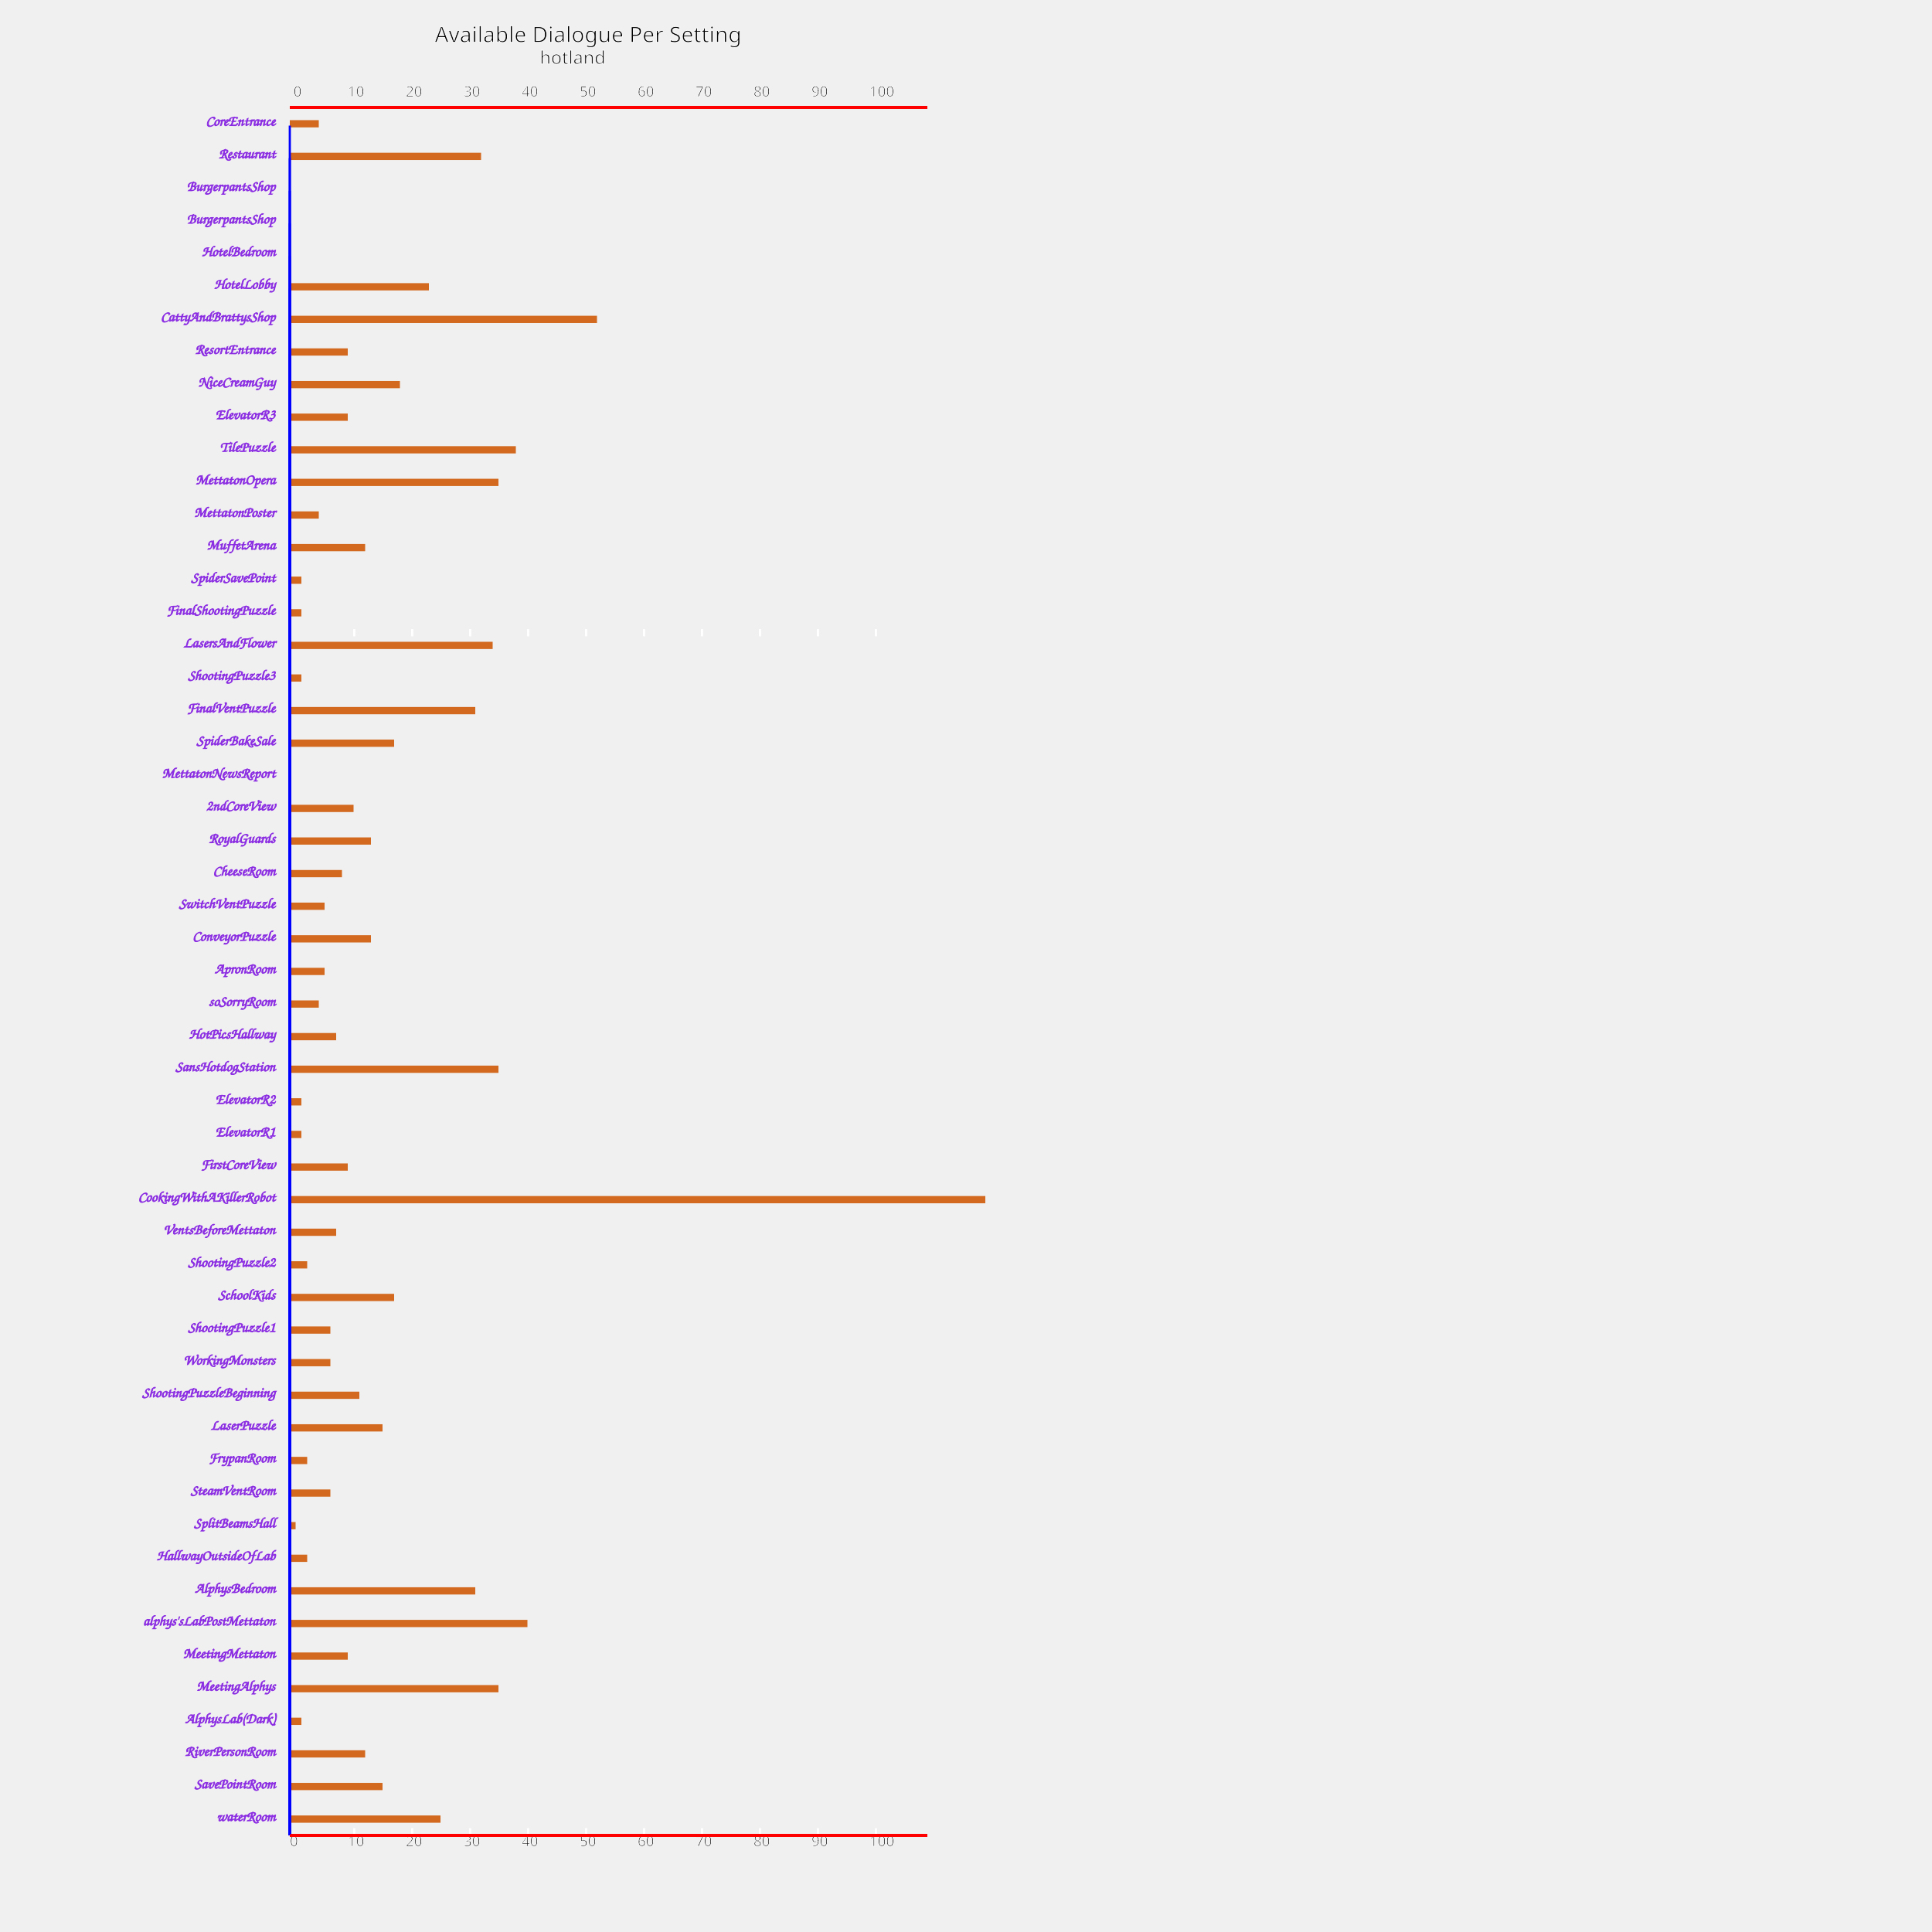
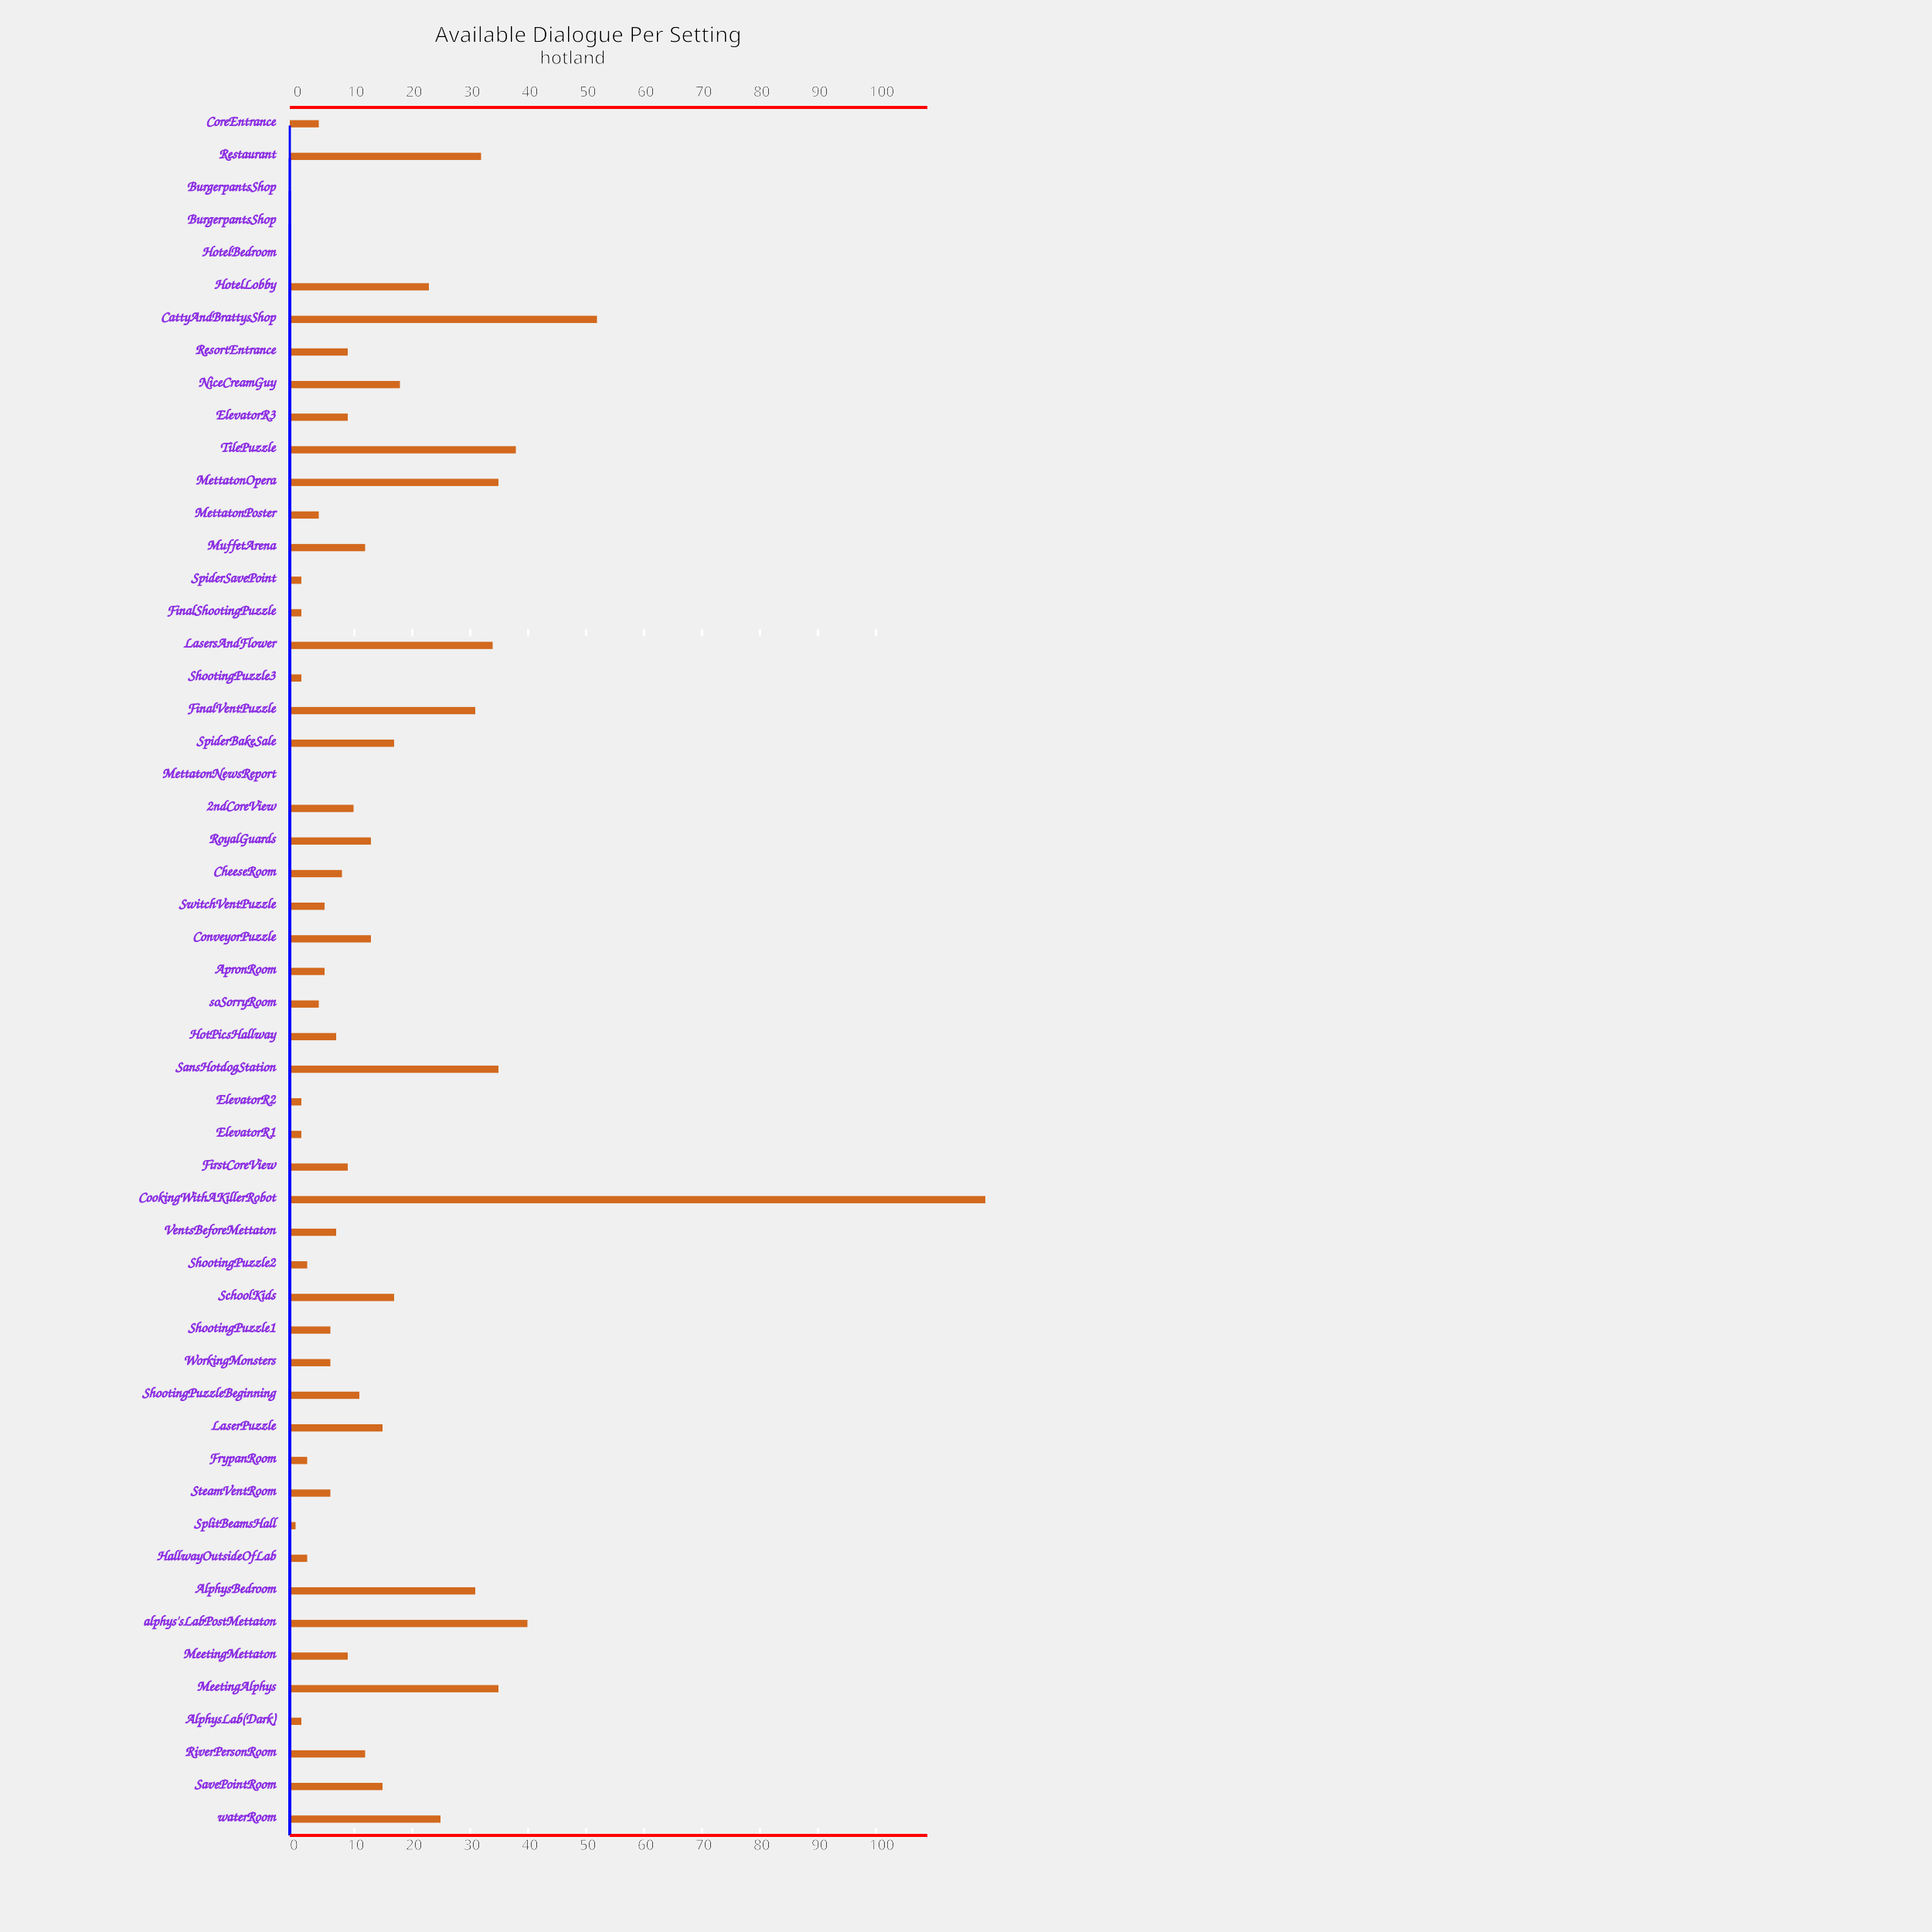
<svg xmlns="http://www.w3.org/2000/svg" width="2000" height="2000" style="background-color: black;">
  <g transform="translate(300, 1900), scale(.75)">
-     <text x="0" y="15" font-size="20" font-family="papyrus" stroke="white">0</text>
-     <text x="80" y="15" font-size="20" font-family="papyrus" stroke="white">10</text>
+     <text x="0" y="20" font-size="20" font-family="papyrus" stroke="white">0</text>
+     <text x="80" y="20" font-size="20" font-family="papyrus" stroke="white">10</text>
    <line x1="89" x2="89" y1="0" y2="-10" stroke-width="3" stroke="white" />
-     <text x="160" y="15" font-size="20" font-family="papyrus" stroke="white">20</text>
+     <text x="160" y="20" font-size="20" font-family="papyrus" stroke="white">20</text>
    <line x1="169" x2="169" y1="0" y2="-10" stroke-width="3" stroke="white" />
-     <text x="240" y="15" font-size="20" font-family="papyrus" stroke="white">30</text>
+     <text x="240" y="20" font-size="20" font-family="papyrus" stroke="white">30</text>
    <line x1="249" x2="249" y1="0" y2="-10" stroke-width="3" stroke="white" />
-     <text x="320" y="15" font-size="20" font-family="papyrus" stroke="white">40</text>
+     <text x="320" y="20" font-size="20" font-family="papyrus" stroke="white">40</text>
    <line x1="329" x2="329" y1="0" y2="-10" stroke-width="3" stroke="white" />
-     <text x="400" y="15" font-size="20" font-family="papyrus" stroke="white">50</text>
+     <text x="400" y="20" font-size="20" font-family="papyrus" stroke="white">50</text>
    <line x1="409" x2="409" y1="0" y2="-10" stroke-width="3" stroke="white" />
-     <text x="480" y="15" font-size="20" font-family="papyrus" stroke="white">60</text>
+     <text x="480" y="20" font-size="20" font-family="papyrus" stroke="white">60</text>
    <line x1="489" x2="489" y1="0" y2="-10" stroke-width="3" stroke="white" />
-     <text x="560" y="15" font-size="20" font-family="papyrus" stroke="white">70</text>
+     <text x="560" y="20" font-size="20" font-family="papyrus" stroke="white">70</text>
    <line x1="569" x2="569" y1="0" y2="-10" stroke-width="3" stroke="white" />
-     <text x="640" y="15" font-size="20" font-family="papyrus" stroke="white">80</text>
+     <text x="640" y="20" font-size="20" font-family="papyrus" stroke="white">80</text>
    <line x1="649" x2="649" y1="0" y2="-10" stroke-width="3" stroke="white" />
-     <text x="720" y="15" font-size="20" font-family="papyrus" stroke="white">90</text>
+     <text x="720" y="20" font-size="20" font-family="papyrus" stroke="white">90</text>
    <line x1="729" x2="729" y1="0" y2="-10" stroke-width="3" stroke="white" />
-     <text x="800" y="15" font-size="20" font-family="papyrus" stroke="white">100</text>
+     <text x="800" y="20" font-size="20" font-family="papyrus" stroke="white">100</text>
    <line x1="809" x2="809" y1="0" y2="-10" stroke-width="3" stroke="white" />
    <text x="5" y="-2400" x2="880" y2="-2385" font-size="20" font-family="papyrus" stroke="white">0</text>
    <text x="80" y="-2400" x2="880" y2="-2385" font-size="20" font-family="papyrus" stroke="white">10</text>
    <line x1="89" x2="89" y1="-1665" y2="-1655" stroke-width="3" stroke="white" />
    <text x="160" y="-2400" x2="880" y2="-2385" font-size="20" font-family="papyrus" stroke="white">20</text>
    <line x1="169" x2="169" y1="-1665" y2="-1655" stroke-width="3" stroke="white" />
    <text x="240" y="-2400" x2="880" y2="-2385" font-size="20" font-family="papyrus" stroke="white">30</text>
    <line x1="249" x2="249" y1="-1665" y2="-1655" stroke-width="3" stroke="white" />
    <text x="320" y="-2400" x2="880" y2="-2385" font-size="20" font-family="papyrus" stroke="white">40</text>
    <line x1="329" x2="329" y1="-1665" y2="-1655" stroke-width="3" stroke="white" />
    <text x="400" y="-2400" x2="880" y2="-2385" font-size="20" font-family="papyrus" stroke="white">50</text>
    <line x1="409" x2="409" y1="-1665" y2="-1655" stroke-width="3" stroke="white" />
    <text x="480" y="-2400" x2="880" y2="-2385" font-size="20" font-family="papyrus" stroke="white">60</text>
    <line x1="489" x2="489" y1="-1665" y2="-1655" stroke-width="3" stroke="white" />
    <text x="560" y="-2400" x2="880" y2="-2385" font-size="20" font-family="papyrus" stroke="white">70</text>
    <line x1="569" x2="569" y1="-1665" y2="-1655" stroke-width="3" stroke="white" />
    <text x="640" y="-2400" x2="880" y2="-2385" font-size="20" font-family="papyrus" stroke="white">80</text>
    <line x1="649" x2="649" y1="-1665" y2="-1655" stroke-width="3" stroke="white" />
    <text x="720" y="-2400" x2="880" y2="-2385" font-size="20" font-family="papyrus" stroke="white">90</text>
    <line x1="729" x2="729" y1="-1665" y2="-1655" stroke-width="3" stroke="white" />
    <text x="800" y="-2400" x2="880" y2="-2385" font-size="20" font-family="papyrus" stroke="white">100</text>
    <line x1="809" x2="809" y1="-1665" y2="-1655" stroke-width="3" stroke="white" />
    <text x="200" y="-2475" stroke="white" font-size="30" font-family="papyrus">Available Dialogue Per Setting</text>
    <text x="345" y="-2445" stroke="white" font-size="25" font-family="papyrus">hotland</text>
    <g>
      <text x="-20" y="-20" fill="blueviolet" text-anchor="end" font-size="20" font-family="comic sans Ms" stroke="blueviolet">waterRoom</text>
      <line x1="0" x2="208" y1="-22.5" y2="-22.5" stroke="chocolate" stroke-width="10" />
    </g>
    <line x1="0" y1="0" x2="0" y2="-20" stroke-width="3" stroke="blue" />
    <line x1="0" y1="0" x2="880" y2="0" stroke-width="3" stroke="red" />
    <line x1="0" y1="-2385" x2="880" y2="-2385" stroke-width="3" stroke="red" />
    <g>
      <text x="-20" y="-65" fill="blueviolet" text-anchor="end" font-size="20" font-family="comic sans Ms" stroke="blueviolet">SavePointRoom</text>
      <line x1="0" x2="128" y1="-67.5" y2="-67.5" stroke="chocolate" stroke-width="10" />
    </g>
    <line x1="0" y1="0" x2="0" y2="-65" stroke-width="3" stroke="blue" />
    <line x1="0" y1="0" x2="880" y2="0" stroke-width="3" stroke="red" />
    <line x1="0" y1="-2385" x2="880" y2="-2385" stroke-width="3" stroke="red" />
    <g>
      <text x="-20" y="-110" fill="blueviolet" text-anchor="end" font-size="20" font-family="comic sans Ms" stroke="blueviolet">RiverPersonRoom</text>
      <line x1="0" x2="104" y1="-112.5" y2="-112.5" stroke="chocolate" stroke-width="10" />
    </g>
    <line x1="0" y1="0" x2="0" y2="-110" stroke-width="3" stroke="blue" />
    <line x1="0" y1="0" x2="880" y2="0" stroke-width="3" stroke="red" />
    <line x1="0" y1="-2385" x2="880" y2="-2385" stroke-width="3" stroke="red" />
    <g>
      <text x="-20" y="-155" fill="blueviolet" text-anchor="end" font-size="20" font-family="comic sans Ms" stroke="blueviolet">AlphysLab(Dark)</text>
      <line x1="0" x2="16" y1="-157.5" y2="-157.5" stroke="chocolate" stroke-width="10" />
    </g>
    <line x1="0" y1="0" x2="0" y2="-155" stroke-width="3" stroke="blue" />
    <line x1="0" y1="0" x2="880" y2="0" stroke-width="3" stroke="red" />
    <line x1="0" y1="-2385" x2="880" y2="-2385" stroke-width="3" stroke="red" />
    <g>
      <text x="-20" y="-200" fill="blueviolet" text-anchor="end" font-size="20" font-family="comic sans Ms" stroke="blueviolet">MeetingAlphys</text>
      <line x1="0" x2="288" y1="-202.5" y2="-202.5" stroke="chocolate" stroke-width="10" />
    </g>
    <line x1="0" y1="0" x2="0" y2="-200" stroke-width="3" stroke="blue" />
    <line x1="0" y1="0" x2="880" y2="0" stroke-width="3" stroke="red" />
    <line x1="0" y1="-2385" x2="880" y2="-2385" stroke-width="3" stroke="red" />
    <g>
      <text x="-20" y="-245" fill="blueviolet" text-anchor="end" font-size="20" font-family="comic sans Ms" stroke="blueviolet">MeetingMettaton</text>
      <line x1="0" x2="80" y1="-247.5" y2="-247.5" stroke="chocolate" stroke-width="10" />
    </g>
    <line x1="0" y1="0" x2="0" y2="-245" stroke-width="3" stroke="blue" />
    <line x1="0" y1="0" x2="880" y2="0" stroke-width="3" stroke="red" />
    <line x1="0" y1="-2385" x2="880" y2="-2385" stroke-width="3" stroke="red" />
    <g>
      <text x="-20" y="-290" fill="blueviolet" text-anchor="end" font-size="20" font-family="comic sans Ms" stroke="blueviolet">alphys'sLabPostMettaton</text>
      <line x1="0" x2="328" y1="-292.5" y2="-292.5" stroke="chocolate" stroke-width="10" />
    </g>
    <line x1="0" y1="0" x2="0" y2="-290" stroke-width="3" stroke="blue" />
    <line x1="0" y1="0" x2="880" y2="0" stroke-width="3" stroke="red" />
    <line x1="0" y1="-2385" x2="880" y2="-2385" stroke-width="3" stroke="red" />
    <g>
      <text x="-20" y="-335" fill="blueviolet" text-anchor="end" font-size="20" font-family="comic sans Ms" stroke="blueviolet">AlphysBedroom</text>
      <line x1="0" x2="256" y1="-337.5" y2="-337.5" stroke="chocolate" stroke-width="10" />
    </g>
    <line x1="0" y1="0" x2="0" y2="-335" stroke-width="3" stroke="blue" />
    <line x1="0" y1="0" x2="880" y2="0" stroke-width="3" stroke="red" />
    <line x1="0" y1="-2385" x2="880" y2="-2385" stroke-width="3" stroke="red" />
    <g>
      <text x="-20" y="-380" fill="blueviolet" text-anchor="end" font-size="20" font-family="comic sans Ms" stroke="blueviolet">HallwayOutsideOfLab</text>
      <line x1="0" x2="24" y1="-382.5" y2="-382.5" stroke="chocolate" stroke-width="10" />
    </g>
    <line x1="0" y1="0" x2="0" y2="-380" stroke-width="3" stroke="blue" />
    <line x1="0" y1="0" x2="880" y2="0" stroke-width="3" stroke="red" />
    <line x1="0" y1="-2385" x2="880" y2="-2385" stroke-width="3" stroke="red" />
    <g>
      <text x="-20" y="-425" fill="blueviolet" text-anchor="end" font-size="20" font-family="comic sans Ms" stroke="blueviolet">SplitBeamsHall</text>
      <line x1="0" x2="8" y1="-427.5" y2="-427.5" stroke="chocolate" stroke-width="10" />
    </g>
    <line x1="0" y1="0" x2="0" y2="-425" stroke-width="3" stroke="blue" />
    <line x1="0" y1="0" x2="880" y2="0" stroke-width="3" stroke="red" />
    <line x1="0" y1="-2385" x2="880" y2="-2385" stroke-width="3" stroke="red" />
    <g>
      <text x="-20" y="-470" fill="blueviolet" text-anchor="end" font-size="20" font-family="comic sans Ms" stroke="blueviolet">SteamVentRoom</text>
      <line x1="0" x2="56" y1="-472.5" y2="-472.5" stroke="chocolate" stroke-width="10" />
    </g>
    <line x1="0" y1="0" x2="0" y2="-470" stroke-width="3" stroke="blue" />
    <line x1="0" y1="0" x2="880" y2="0" stroke-width="3" stroke="red" />
    <line x1="0" y1="-2385" x2="880" y2="-2385" stroke-width="3" stroke="red" />
    <g>
      <text x="-20" y="-515" fill="blueviolet" text-anchor="end" font-size="20" font-family="comic sans Ms" stroke="blueviolet">FrypanRoom</text>
      <line x1="0" x2="24" y1="-517.5" y2="-517.5" stroke="chocolate" stroke-width="10" />
    </g>
    <line x1="0" y1="0" x2="0" y2="-515" stroke-width="3" stroke="blue" />
    <line x1="0" y1="0" x2="880" y2="0" stroke-width="3" stroke="red" />
    <line x1="0" y1="-2385" x2="880" y2="-2385" stroke-width="3" stroke="red" />
    <g>
      <text x="-20" y="-560" fill="blueviolet" text-anchor="end" font-size="20" font-family="comic sans Ms" stroke="blueviolet">LaserPuzzle</text>
      <line x1="0" x2="128" y1="-562.5" y2="-562.5" stroke="chocolate" stroke-width="10" />
    </g>
    <line x1="0" y1="0" x2="0" y2="-560" stroke-width="3" stroke="blue" />
    <line x1="0" y1="0" x2="880" y2="0" stroke-width="3" stroke="red" />
    <line x1="0" y1="-2385" x2="880" y2="-2385" stroke-width="3" stroke="red" />
    <g>
      <text x="-20" y="-605" fill="blueviolet" text-anchor="end" font-size="20" font-family="comic sans Ms" stroke="blueviolet">ShootingPuzzleBeginning</text>
      <line x1="0" x2="96" y1="-607.5" y2="-607.5" stroke="chocolate" stroke-width="10" />
    </g>
    <line x1="0" y1="0" x2="0" y2="-605" stroke-width="3" stroke="blue" />
    <line x1="0" y1="0" x2="880" y2="0" stroke-width="3" stroke="red" />
    <line x1="0" y1="-2385" x2="880" y2="-2385" stroke-width="3" stroke="red" />
    <g>
      <text x="-20" y="-650" fill="blueviolet" text-anchor="end" font-size="20" font-family="comic sans Ms" stroke="blueviolet">WorkingMonsters</text>
      <line x1="0" x2="56" y1="-652.5" y2="-652.5" stroke="chocolate" stroke-width="10" />
    </g>
    <line x1="0" y1="0" x2="0" y2="-650" stroke-width="3" stroke="blue" />
    <line x1="0" y1="0" x2="880" y2="0" stroke-width="3" stroke="red" />
    <line x1="0" y1="-2385" x2="880" y2="-2385" stroke-width="3" stroke="red" />
    <g>
      <text x="-20" y="-695" fill="blueviolet" text-anchor="end" font-size="20" font-family="comic sans Ms" stroke="blueviolet">ShootingPuzzle1</text>
      <line x1="0" x2="56" y1="-697.5" y2="-697.5" stroke="chocolate" stroke-width="10" />
    </g>
    <line x1="0" y1="0" x2="0" y2="-695" stroke-width="3" stroke="blue" />
    <line x1="0" y1="0" x2="880" y2="0" stroke-width="3" stroke="red" />
    <line x1="0" y1="-2385" x2="880" y2="-2385" stroke-width="3" stroke="red" />
    <g>
      <text x="-20" y="-740" fill="blueviolet" text-anchor="end" font-size="20" font-family="comic sans Ms" stroke="blueviolet">SchoolKids</text>
      <line x1="0" x2="144" y1="-742.5" y2="-742.5" stroke="chocolate" stroke-width="10" />
    </g>
    <line x1="0" y1="0" x2="0" y2="-740" stroke-width="3" stroke="blue" />
    <line x1="0" y1="0" x2="880" y2="0" stroke-width="3" stroke="red" />
    <line x1="0" y1="-2385" x2="880" y2="-2385" stroke-width="3" stroke="red" />
    <g>
      <text x="-20" y="-785" fill="blueviolet" text-anchor="end" font-size="20" font-family="comic sans Ms" stroke="blueviolet">ShootingPuzzle2</text>
      <line x1="0" x2="24" y1="-787.5" y2="-787.5" stroke="chocolate" stroke-width="10" />
    </g>
    <line x1="0" y1="0" x2="0" y2="-785" stroke-width="3" stroke="blue" />
    <line x1="0" y1="0" x2="880" y2="0" stroke-width="3" stroke="red" />
    <line x1="0" y1="-2385" x2="880" y2="-2385" stroke-width="3" stroke="red" />
    <g>
      <text x="-20" y="-830" fill="blueviolet" text-anchor="end" font-size="20" font-family="comic sans Ms" stroke="blueviolet">VentsBeforeMettaton</text>
      <line x1="0" x2="64" y1="-832.5" y2="-832.5" stroke="chocolate" stroke-width="10" />
    </g>
    <line x1="0" y1="0" x2="0" y2="-830" stroke-width="3" stroke="blue" />
    <line x1="0" y1="0" x2="880" y2="0" stroke-width="3" stroke="red" />
    <line x1="0" y1="-2385" x2="880" y2="-2385" stroke-width="3" stroke="red" />
    <g>
      <text x="-20" y="-875" fill="blueviolet" text-anchor="end" font-size="20" font-family="comic sans Ms" stroke="blueviolet">CookingWithAKillerRobot</text>
      <line x1="0" x2="960" y1="-877.5" y2="-877.5" stroke="chocolate" stroke-width="10" />
    </g>
    <line x1="0" y1="0" x2="0" y2="-875" stroke-width="3" stroke="blue" />
    <line x1="0" y1="0" x2="880" y2="0" stroke-width="3" stroke="red" />
    <line x1="0" y1="-2385" x2="880" y2="-2385" stroke-width="3" stroke="red" />
    <g>
      <text x="-20" y="-920" fill="blueviolet" text-anchor="end" font-size="20" font-family="comic sans Ms" stroke="blueviolet">FirstCoreView</text>
      <line x1="0" x2="80" y1="-922.5" y2="-922.5" stroke="chocolate" stroke-width="10" />
    </g>
    <line x1="0" y1="0" x2="0" y2="-920" stroke-width="3" stroke="blue" />
    <line x1="0" y1="0" x2="880" y2="0" stroke-width="3" stroke="red" />
    <line x1="0" y1="-2385" x2="880" y2="-2385" stroke-width="3" stroke="red" />
    <g>
      <text x="-20" y="-965" fill="blueviolet" text-anchor="end" font-size="20" font-family="comic sans Ms" stroke="blueviolet">ElevatorR1</text>
      <line x1="0" x2="16" y1="-967.5" y2="-967.5" stroke="chocolate" stroke-width="10" />
    </g>
    <line x1="0" y1="0" x2="0" y2="-965" stroke-width="3" stroke="blue" />
    <line x1="0" y1="0" x2="880" y2="0" stroke-width="3" stroke="red" />
    <line x1="0" y1="-2385" x2="880" y2="-2385" stroke-width="3" stroke="red" />
    <g>
      <text x="-20" y="-1010" fill="blueviolet" text-anchor="end" font-size="20" font-family="comic sans Ms" stroke="blueviolet">ElevatorR2</text>
      <line x1="0" x2="16" y1="-1012.5" y2="-1012.5" stroke="chocolate" stroke-width="10" />
    </g>
    <line x1="0" y1="0" x2="0" y2="-1010" stroke-width="3" stroke="blue" />
    <line x1="0" y1="0" x2="880" y2="0" stroke-width="3" stroke="red" />
    <line x1="0" y1="-2385" x2="880" y2="-2385" stroke-width="3" stroke="red" />
    <g>
      <text x="-20" y="-1055" fill="blueviolet" text-anchor="end" font-size="20" font-family="comic sans Ms" stroke="blueviolet">SansHotdogStation</text>
      <line x1="0" x2="288" y1="-1057.5" y2="-1057.5" stroke="chocolate" stroke-width="10" />
    </g>
    <line x1="0" y1="0" x2="0" y2="-1055" stroke-width="3" stroke="blue" />
    <line x1="0" y1="0" x2="880" y2="0" stroke-width="3" stroke="red" />
    <line x1="0" y1="-2385" x2="880" y2="-2385" stroke-width="3" stroke="red" />
    <g>
      <text x="-20" y="-1100" fill="blueviolet" text-anchor="end" font-size="20" font-family="comic sans Ms" stroke="blueviolet">HotPicsHallway</text>
      <line x1="0" x2="64" y1="-1102.5" y2="-1102.5" stroke="chocolate" stroke-width="10" />
    </g>
    <line x1="0" y1="0" x2="0" y2="-1100" stroke-width="3" stroke="blue" />
    <line x1="0" y1="0" x2="880" y2="0" stroke-width="3" stroke="red" />
    <line x1="0" y1="-2385" x2="880" y2="-2385" stroke-width="3" stroke="red" />
    <g>
      <text x="-20" y="-1145" fill="blueviolet" text-anchor="end" font-size="20" font-family="comic sans Ms" stroke="blueviolet">soSorryRoom</text>
      <line x1="0" x2="40" y1="-1147.5" y2="-1147.5" stroke="chocolate" stroke-width="10" />
    </g>
    <line x1="0" y1="0" x2="0" y2="-1145" stroke-width="3" stroke="blue" />
    <line x1="0" y1="0" x2="880" y2="0" stroke-width="3" stroke="red" />
    <line x1="0" y1="-2385" x2="880" y2="-2385" stroke-width="3" stroke="red" />
    <g>
      <text x="-20" y="-1190" fill="blueviolet" text-anchor="end" font-size="20" font-family="comic sans Ms" stroke="blueviolet">ApronRoom</text>
      <line x1="0" x2="48" y1="-1192.5" y2="-1192.5" stroke="chocolate" stroke-width="10" />
    </g>
    <line x1="0" y1="0" x2="0" y2="-1190" stroke-width="3" stroke="blue" />
    <line x1="0" y1="0" x2="880" y2="0" stroke-width="3" stroke="red" />
    <line x1="0" y1="-2385" x2="880" y2="-2385" stroke-width="3" stroke="red" />
    <g>
      <text x="-20" y="-1235" fill="blueviolet" text-anchor="end" font-size="20" font-family="comic sans Ms" stroke="blueviolet">ConveyorPuzzle</text>
      <line x1="0" x2="112" y1="-1237.5" y2="-1237.5" stroke="chocolate" stroke-width="10" />
    </g>
    <line x1="0" y1="0" x2="0" y2="-1235" stroke-width="3" stroke="blue" />
    <line x1="0" y1="0" x2="880" y2="0" stroke-width="3" stroke="red" />
    <line x1="0" y1="-2385" x2="880" y2="-2385" stroke-width="3" stroke="red" />
    <g>
      <text x="-20" y="-1280" fill="blueviolet" text-anchor="end" font-size="20" font-family="comic sans Ms" stroke="blueviolet">SwitchVentPuzzle</text>
      <line x1="0" x2="48" y1="-1282.5" y2="-1282.5" stroke="chocolate" stroke-width="10" />
    </g>
    <line x1="0" y1="0" x2="0" y2="-1280" stroke-width="3" stroke="blue" />
    <line x1="0" y1="0" x2="880" y2="0" stroke-width="3" stroke="red" />
    <line x1="0" y1="-2385" x2="880" y2="-2385" stroke-width="3" stroke="red" />
    <g>
      <text x="-20" y="-1325" fill="blueviolet" text-anchor="end" font-size="20" font-family="comic sans Ms" stroke="blueviolet">CheeseRoom</text>
      <line x1="0" x2="72" y1="-1327.5" y2="-1327.5" stroke="chocolate" stroke-width="10" />
    </g>
    <line x1="0" y1="0" x2="0" y2="-1325" stroke-width="3" stroke="blue" />
    <line x1="0" y1="0" x2="880" y2="0" stroke-width="3" stroke="red" />
    <line x1="0" y1="-2385" x2="880" y2="-2385" stroke-width="3" stroke="red" />
    <g>
      <text x="-20" y="-1370" fill="blueviolet" text-anchor="end" font-size="20" font-family="comic sans Ms" stroke="blueviolet">RoyalGuards</text>
      <line x1="0" x2="112" y1="-1372.5" y2="-1372.5" stroke="chocolate" stroke-width="10" />
    </g>
    <line x1="0" y1="0" x2="0" y2="-1370" stroke-width="3" stroke="blue" />
    <line x1="0" y1="0" x2="880" y2="0" stroke-width="3" stroke="red" />
    <line x1="0" y1="-2385" x2="880" y2="-2385" stroke-width="3" stroke="red" />
    <g>
      <text x="-20" y="-1415" fill="blueviolet" text-anchor="end" font-size="20" font-family="comic sans Ms" stroke="blueviolet">2ndCoreView</text>
      <line x1="0" x2="88" y1="-1417.5" y2="-1417.5" stroke="chocolate" stroke-width="10" />
    </g>
    <line x1="0" y1="0" x2="0" y2="-1415" stroke-width="3" stroke="blue" />
    <line x1="0" y1="0" x2="880" y2="0" stroke-width="3" stroke="red" />
    <line x1="0" y1="-2385" x2="880" y2="-2385" stroke-width="3" stroke="red" />
    <g>
      <text x="-20" y="-1460" fill="blueviolet" text-anchor="end" font-size="20" font-family="comic sans Ms" stroke="blueviolet">MettatonNewsReport</text>
      <line x1="0" x2="0" y1="-1462.5" y2="-1462.5" stroke="chocolate" stroke-width="10" />
    </g>
    <line x1="0" y1="0" x2="0" y2="-1460" stroke-width="3" stroke="blue" />
    <line x1="0" y1="0" x2="880" y2="0" stroke-width="3" stroke="red" />
    <line x1="0" y1="-2385" x2="880" y2="-2385" stroke-width="3" stroke="red" />
    <g>
      <text x="-20" y="-1505" fill="blueviolet" text-anchor="end" font-size="20" font-family="comic sans Ms" stroke="blueviolet">SpiderBakeSale</text>
      <line x1="0" x2="144" y1="-1507.5" y2="-1507.5" stroke="chocolate" stroke-width="10" />
    </g>
    <line x1="0" y1="0" x2="0" y2="-1505" stroke-width="3" stroke="blue" />
    <line x1="0" y1="0" x2="880" y2="0" stroke-width="3" stroke="red" />
    <line x1="0" y1="-2385" x2="880" y2="-2385" stroke-width="3" stroke="red" />
    <g>
      <text x="-20" y="-1550" fill="blueviolet" text-anchor="end" font-size="20" font-family="comic sans Ms" stroke="blueviolet">FinalVentPuzzle</text>
      <line x1="0" x2="256" y1="-1552.5" y2="-1552.5" stroke="chocolate" stroke-width="10" />
    </g>
    <line x1="0" y1="0" x2="0" y2="-1550" stroke-width="3" stroke="blue" />
    <line x1="0" y1="0" x2="880" y2="0" stroke-width="3" stroke="red" />
    <line x1="0" y1="-2385" x2="880" y2="-2385" stroke-width="3" stroke="red" />
    <g>
      <text x="-20" y="-1595" fill="blueviolet" text-anchor="end" font-size="20" font-family="comic sans Ms" stroke="blueviolet">ShootingPuzzle3</text>
      <line x1="0" x2="16" y1="-1597.5" y2="-1597.5" stroke="chocolate" stroke-width="10" />
    </g>
    <line x1="0" y1="0" x2="0" y2="-1595" stroke-width="3" stroke="blue" />
    <line x1="0" y1="0" x2="880" y2="0" stroke-width="3" stroke="red" />
    <line x1="0" y1="-2385" x2="880" y2="-2385" stroke-width="3" stroke="red" />
    <g>
      <text x="-20" y="-1640" fill="blueviolet" text-anchor="end" font-size="20" font-family="comic sans Ms" stroke="blueviolet">LasersAndFlower</text>
      <line x1="0" x2="280" y1="-1642.5" y2="-1642.5" stroke="chocolate" stroke-width="10" />
    </g>
    <line x1="0" y1="0" x2="0" y2="-1640" stroke-width="3" stroke="blue" />
    <line x1="0" y1="0" x2="880" y2="0" stroke-width="3" stroke="red" />
    <line x1="0" y1="-2385" x2="880" y2="-2385" stroke-width="3" stroke="red" />
    <g>
      <text x="-20" y="-1685" fill="blueviolet" text-anchor="end" font-size="20" font-family="comic sans Ms" stroke="blueviolet">FinalShootingPuzzle</text>
      <line x1="0" x2="16" y1="-1687.5" y2="-1687.5" stroke="chocolate" stroke-width="10" />
    </g>
    <line x1="0" y1="0" x2="0" y2="-1685" stroke-width="3" stroke="blue" />
    <line x1="0" y1="0" x2="880" y2="0" stroke-width="3" stroke="red" />
    <line x1="0" y1="-2385" x2="880" y2="-2385" stroke-width="3" stroke="red" />
    <g>
      <text x="-20" y="-1730" fill="blueviolet" text-anchor="end" font-size="20" font-family="comic sans Ms" stroke="blueviolet">SpiderSavePoint</text>
      <line x1="0" x2="16" y1="-1732.5" y2="-1732.5" stroke="chocolate" stroke-width="10" />
    </g>
    <line x1="0" y1="0" x2="0" y2="-1730" stroke-width="3" stroke="blue" />
    <line x1="0" y1="0" x2="880" y2="0" stroke-width="3" stroke="red" />
    <line x1="0" y1="-2385" x2="880" y2="-2385" stroke-width="3" stroke="red" />
    <g>
      <text x="-20" y="-1775" fill="blueviolet" text-anchor="end" font-size="20" font-family="comic sans Ms" stroke="blueviolet">MuffetArena</text>
      <line x1="0" x2="104" y1="-1777.5" y2="-1777.5" stroke="chocolate" stroke-width="10" />
    </g>
    <line x1="0" y1="0" x2="0" y2="-1775" stroke-width="3" stroke="blue" />
    <line x1="0" y1="0" x2="880" y2="0" stroke-width="3" stroke="red" />
    <line x1="0" y1="-2385" x2="880" y2="-2385" stroke-width="3" stroke="red" />
    <g>
      <text x="-20" y="-1820" fill="blueviolet" text-anchor="end" font-size="20" font-family="comic sans Ms" stroke="blueviolet">MettatonPoster</text>
      <line x1="0" x2="40" y1="-1822.5" y2="-1822.5" stroke="chocolate" stroke-width="10" />
    </g>
    <line x1="0" y1="0" x2="0" y2="-1820" stroke-width="3" stroke="blue" />
    <line x1="0" y1="0" x2="880" y2="0" stroke-width="3" stroke="red" />
    <line x1="0" y1="-2385" x2="880" y2="-2385" stroke-width="3" stroke="red" />
    <g>
      <text x="-20" y="-1865" fill="blueviolet" text-anchor="end" font-size="20" font-family="comic sans Ms" stroke="blueviolet">MettatonOpera</text>
      <line x1="0" x2="288" y1="-1867.5" y2="-1867.5" stroke="chocolate" stroke-width="10" />
    </g>
    <line x1="0" y1="0" x2="0" y2="-1865" stroke-width="3" stroke="blue" />
    <line x1="0" y1="0" x2="880" y2="0" stroke-width="3" stroke="red" />
    <line x1="0" y1="-2385" x2="880" y2="-2385" stroke-width="3" stroke="red" />
    <g>
      <text x="-20" y="-1910" fill="blueviolet" text-anchor="end" font-size="20" font-family="comic sans Ms" stroke="blueviolet">TilePuzzle</text>
      <line x1="0" x2="312" y1="-1912.5" y2="-1912.5" stroke="chocolate" stroke-width="10" />
    </g>
    <line x1="0" y1="0" x2="0" y2="-1910" stroke-width="3" stroke="blue" />
    <line x1="0" y1="0" x2="880" y2="0" stroke-width="3" stroke="red" />
    <line x1="0" y1="-2385" x2="880" y2="-2385" stroke-width="3" stroke="red" />
    <g>
      <text x="-20" y="-1955" fill="blueviolet" text-anchor="end" font-size="20" font-family="comic sans Ms" stroke="blueviolet">ElevatorR3</text>
      <line x1="0" x2="80" y1="-1957.5" y2="-1957.5" stroke="chocolate" stroke-width="10" />
    </g>
    <line x1="0" y1="0" x2="0" y2="-1955" stroke-width="3" stroke="blue" />
    <line x1="0" y1="0" x2="880" y2="0" stroke-width="3" stroke="red" />
    <line x1="0" y1="-2385" x2="880" y2="-2385" stroke-width="3" stroke="red" />
    <g>
      <text x="-20" y="-2000" fill="blueviolet" text-anchor="end" font-size="20" font-family="comic sans Ms" stroke="blueviolet">NiceCreamGuy</text>
      <line x1="0" x2="152" y1="-2002.5" y2="-2002.5" stroke="chocolate" stroke-width="10" />
    </g>
    <line x1="0" y1="0" x2="0" y2="-2000" stroke-width="3" stroke="blue" />
    <line x1="0" y1="0" x2="880" y2="0" stroke-width="3" stroke="red" />
    <line x1="0" y1="-2385" x2="880" y2="-2385" stroke-width="3" stroke="red" />
    <g>
      <text x="-20" y="-2045" fill="blueviolet" text-anchor="end" font-size="20" font-family="comic sans Ms" stroke="blueviolet">ResortEntrance</text>
      <line x1="0" x2="80" y1="-2047.5" y2="-2047.5" stroke="chocolate" stroke-width="10" />
    </g>
    <line x1="0" y1="0" x2="0" y2="-2045" stroke-width="3" stroke="blue" />
    <line x1="0" y1="0" x2="880" y2="0" stroke-width="3" stroke="red" />
    <line x1="0" y1="-2385" x2="880" y2="-2385" stroke-width="3" stroke="red" />
    <g>
      <text x="-20" y="-2090" fill="blueviolet" text-anchor="end" font-size="20" font-family="comic sans Ms" stroke="blueviolet">CattyAndBrattysShop</text>
      <line x1="0" x2="424" y1="-2092.5" y2="-2092.5" stroke="chocolate" stroke-width="10" />
    </g>
    <line x1="0" y1="0" x2="0" y2="-2090" stroke-width="3" stroke="blue" />
    <line x1="0" y1="0" x2="880" y2="0" stroke-width="3" stroke="red" />
    <line x1="0" y1="-2385" x2="880" y2="-2385" stroke-width="3" stroke="red" />
    <g>
      <text x="-20" y="-2135" fill="blueviolet" text-anchor="end" font-size="20" font-family="comic sans Ms" stroke="blueviolet">HotelLobby</text>
      <line x1="0" x2="192" y1="-2137.5" y2="-2137.5" stroke="chocolate" stroke-width="10" />
    </g>
    <line x1="0" y1="0" x2="0" y2="-2135" stroke-width="3" stroke="blue" />
    <line x1="0" y1="0" x2="880" y2="0" stroke-width="3" stroke="red" />
    <line x1="0" y1="-2385" x2="880" y2="-2385" stroke-width="3" stroke="red" />
    <g>
      <text x="-20" y="-2180" fill="blueviolet" text-anchor="end" font-size="20" font-family="comic sans Ms" stroke="blueviolet">HotelBedroom</text>
      <line x1="0" x2="0" y1="-2182.5" y2="-2182.5" stroke="chocolate" stroke-width="10" />
    </g>
    <line x1="0" y1="0" x2="0" y2="-2180" stroke-width="3" stroke="blue" />
    <line x1="0" y1="0" x2="880" y2="0" stroke-width="3" stroke="red" />
    <line x1="0" y1="-2385" x2="880" y2="-2385" stroke-width="3" stroke="red" />
    <g>
      <text x="-20" y="-2225" fill="blueviolet" text-anchor="end" font-size="20" font-family="comic sans Ms" stroke="blueviolet">BurgerpantsShop</text>
      <line x1="0" x2="0" y1="-2227.5" y2="-2227.5" stroke="chocolate" stroke-width="10" />
    </g>
    <line x1="0" y1="0" x2="0" y2="-2225" stroke-width="3" stroke="blue" />
    <line x1="0" y1="0" x2="880" y2="0" stroke-width="3" stroke="red" />
    <line x1="0" y1="-2385" x2="880" y2="-2385" stroke-width="3" stroke="red" />
    <g>
      <text x="-20" y="-2270" fill="blueviolet" text-anchor="end" font-size="20" font-family="comic sans Ms" stroke="blueviolet">BurgerpantsShop</text>
      <line x1="0" x2="0" y1="-2272.5" y2="-2272.5" stroke="chocolate" stroke-width="10" />
    </g>
    <line x1="0" y1="0" x2="0" y2="-2270" stroke-width="3" stroke="blue" />
    <line x1="0" y1="0" x2="880" y2="0" stroke-width="3" stroke="red" />
    <line x1="0" y1="-2385" x2="880" y2="-2385" stroke-width="3" stroke="red" />
    <g>
      <text x="-20" y="-2315" fill="blueviolet" text-anchor="end" font-size="20" font-family="comic sans Ms" stroke="blueviolet">Restaurant</text>
      <line x1="0" x2="264" y1="-2317.5" y2="-2317.5" stroke="chocolate" stroke-width="10" />
    </g>
    <line x1="0" y1="0" x2="0" y2="-2315" stroke-width="3" stroke="blue" />
    <line x1="0" y1="0" x2="880" y2="0" stroke-width="3" stroke="red" />
    <line x1="0" y1="-2385" x2="880" y2="-2385" stroke-width="3" stroke="red" />
    <g>
      <text x="-20" y="-2360" fill="blueviolet" text-anchor="end" font-size="20" font-family="comic sans Ms" stroke="blueviolet">CoreEntrance</text>
      <line x1="0" x2="40" y1="-2362.5" y2="-2362.5" stroke="chocolate" stroke-width="10" />
    </g>
    <line x1="0" y1="0" x2="0" y2="-2360" stroke-width="3" stroke="blue" />
    <line x1="0" y1="0" x2="880" y2="0" stroke-width="3" stroke="red" />
    <line x1="0" y1="-2385" x2="880" y2="-2385" stroke-width="3" stroke="red" />
  </g>
</svg>
